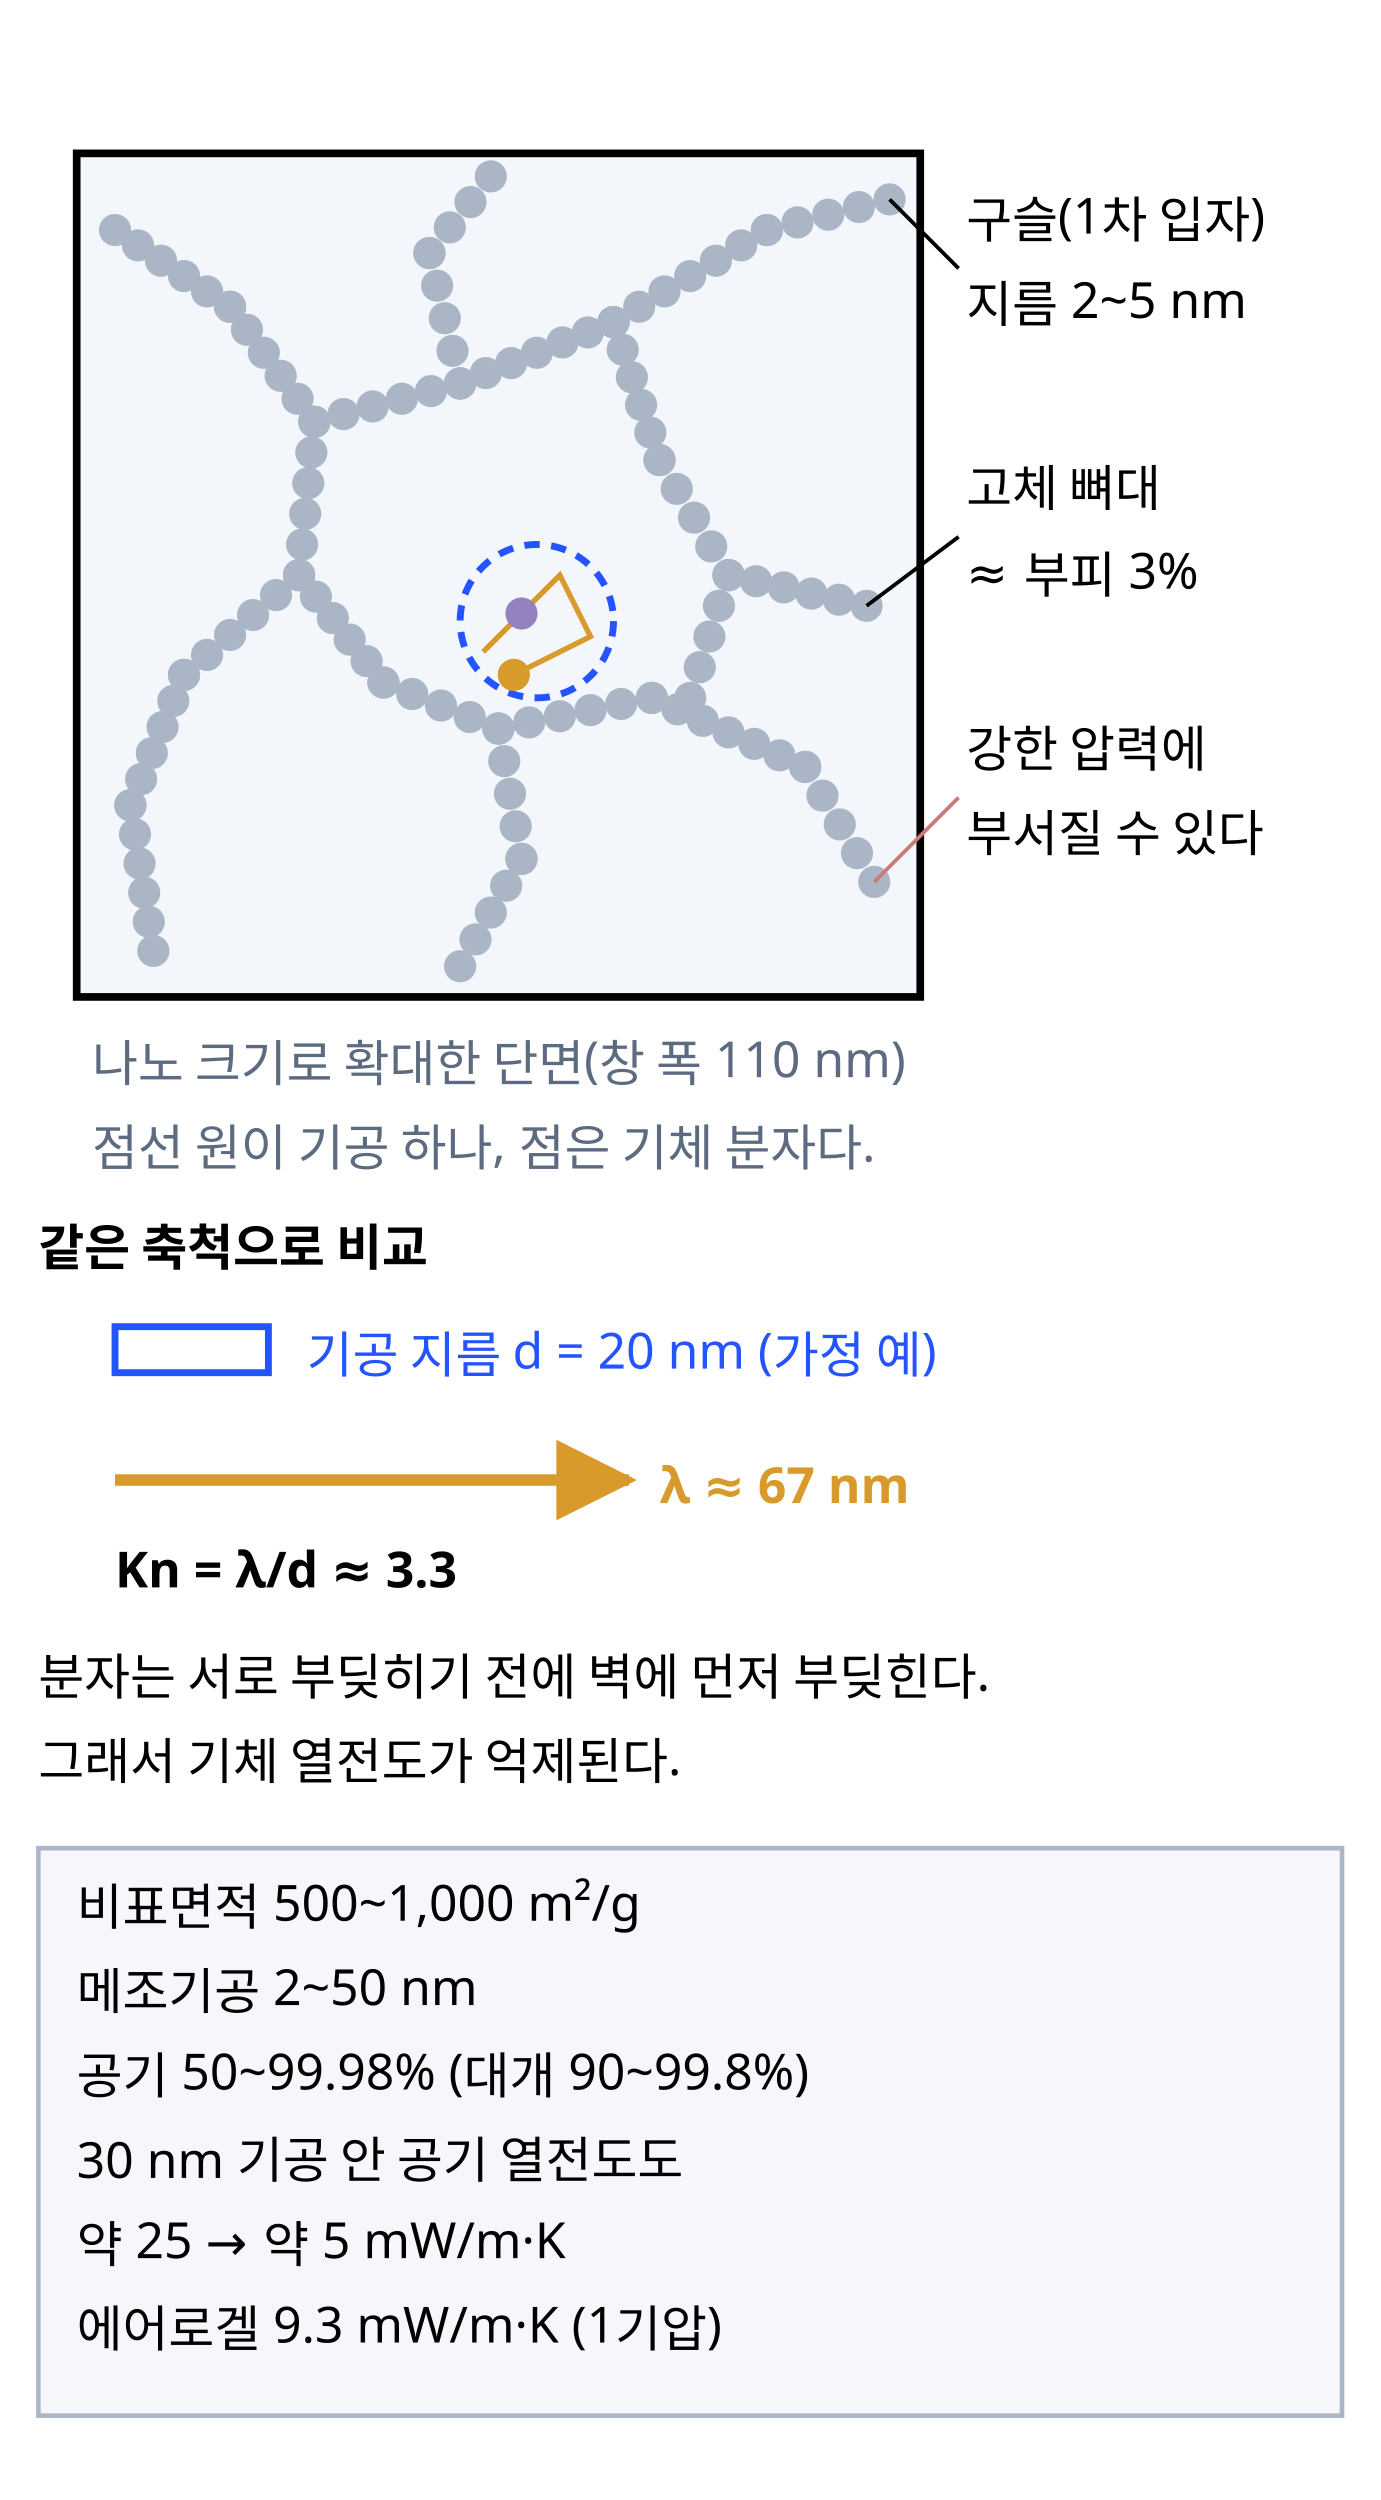
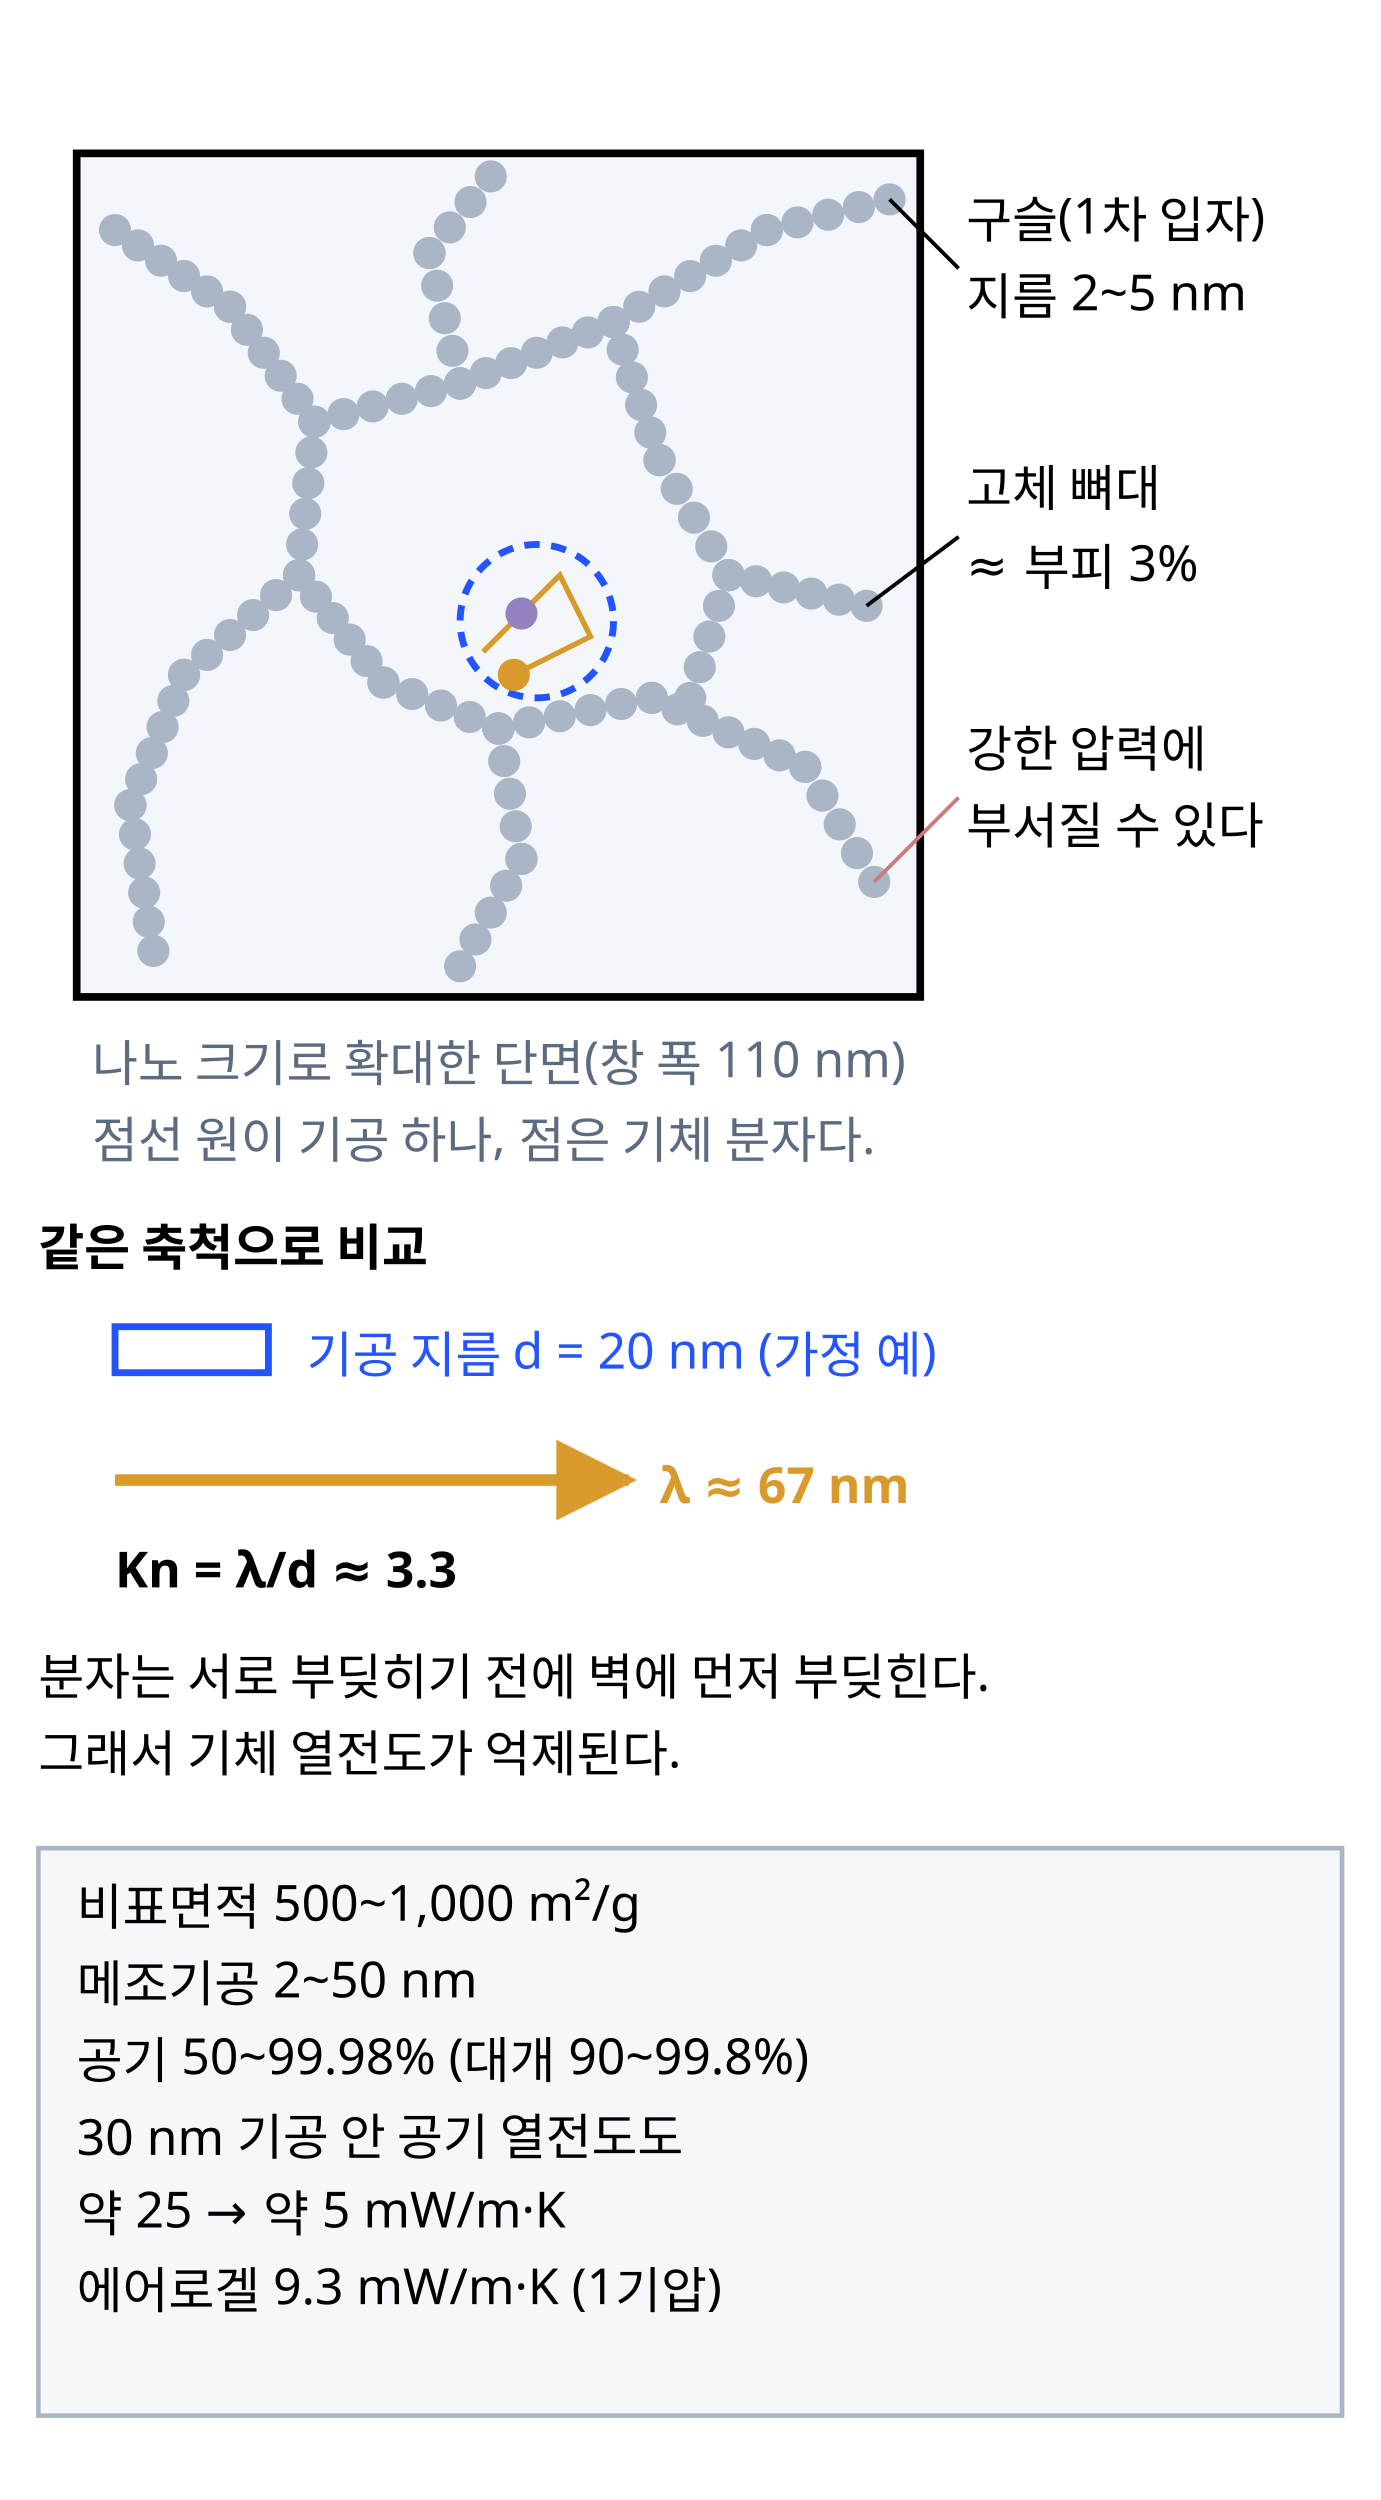
<svg xmlns="http://www.w3.org/2000/svg" class="si si-illus" viewBox="0 0 360 652" style="max-width:360px;color:var(--si-ink,var(--text,#1f2328))" role="img" aria-labelledby="aerogel-nanostructure-t" font-family="'Pretendard','Noto Sans KR','Apple SD Gothic Neo',sans-serif" font-size="13" fill="currentColor">
  <defs>
    <marker id="aerogel-nanostructure-ar" viewBox="0 0 10 10" refX="9" refY="5" markerWidth="7" markerHeight="7" orient="auto-start-reverse">
      <path d="M0,0L10,5L0,10z" style="fill:var(--si-amber-s,#d79a2b)" />
    </marker>
  </defs>
  <rect x="20" y="40" width="220" height="220" style="stroke:currentColor;fill:var(--si-blue-f,#dde5f0)" stroke-width="2" fill-opacity="0.35" />
  <circle cx="30" cy="60" r="3.4" style="stroke:var(--si-gray-s,#aab6c6);fill:var(--si-gray-s,#aab6c6)" stroke-width="1.6" />
  <circle cx="36" cy="64" r="3.4" style="stroke:var(--si-gray-s,#aab6c6);fill:var(--si-gray-s,#aab6c6)" stroke-width="1.6" />
  <circle cx="42" cy="68" r="3.4" style="stroke:var(--si-gray-s,#aab6c6);fill:var(--si-gray-s,#aab6c6)" stroke-width="1.6" />
  <circle cx="48" cy="72" r="3.4" style="stroke:var(--si-gray-s,#aab6c6);fill:var(--si-gray-s,#aab6c6)" stroke-width="1.6" />
  <circle cx="54" cy="76" r="3.4" style="stroke:var(--si-gray-s,#aab6c6);fill:var(--si-gray-s,#aab6c6)" stroke-width="1.6" />
  <circle cx="60" cy="80" r="3.4" style="stroke:var(--si-gray-s,#aab6c6);fill:var(--si-gray-s,#aab6c6)" stroke-width="1.6" />
  <circle cx="60" cy="80" r="3.4" style="stroke:var(--si-gray-s,#aab6c6);fill:var(--si-gray-s,#aab6c6)" stroke-width="1.6" />
  <circle cx="64.4" cy="86" r="3.4" style="stroke:var(--si-gray-s,#aab6c6);fill:var(--si-gray-s,#aab6c6)" stroke-width="1.6" />
  <circle cx="68.8" cy="92" r="3.4" style="stroke:var(--si-gray-s,#aab6c6);fill:var(--si-gray-s,#aab6c6)" stroke-width="1.6" />
  <circle cx="73.2" cy="98" r="3.4" style="stroke:var(--si-gray-s,#aab6c6);fill:var(--si-gray-s,#aab6c6)" stroke-width="1.6" />
  <circle cx="77.6" cy="104" r="3.4" style="stroke:var(--si-gray-s,#aab6c6);fill:var(--si-gray-s,#aab6c6)" stroke-width="1.6" />
  <circle cx="82" cy="110" r="3.4" style="stroke:var(--si-gray-s,#aab6c6);fill:var(--si-gray-s,#aab6c6)" stroke-width="1.6" />
  <circle cx="82" cy="110" r="3.4" style="stroke:var(--si-gray-s,#aab6c6);fill:var(--si-gray-s,#aab6c6)" stroke-width="1.6" />
  <circle cx="81.2" cy="118" r="3.4" style="stroke:var(--si-gray-s,#aab6c6);fill:var(--si-gray-s,#aab6c6)" stroke-width="1.6" />
  <circle cx="80.4" cy="126" r="3.4" style="stroke:var(--si-gray-s,#aab6c6);fill:var(--si-gray-s,#aab6c6)" stroke-width="1.6" />
  <circle cx="79.6" cy="134" r="3.4" style="stroke:var(--si-gray-s,#aab6c6);fill:var(--si-gray-s,#aab6c6)" stroke-width="1.6" />
  <circle cx="78.8" cy="142" r="3.4" style="stroke:var(--si-gray-s,#aab6c6);fill:var(--si-gray-s,#aab6c6)" stroke-width="1.6" />
  <circle cx="78" cy="150" r="3.4" style="stroke:var(--si-gray-s,#aab6c6);fill:var(--si-gray-s,#aab6c6)" stroke-width="1.6" />
  <circle cx="78" cy="150" r="3.4" style="stroke:var(--si-gray-s,#aab6c6);fill:var(--si-gray-s,#aab6c6)" stroke-width="1.6" />
  <circle cx="82.4" cy="155.6" r="3.4" style="stroke:var(--si-gray-s,#aab6c6);fill:var(--si-gray-s,#aab6c6)" stroke-width="1.6" />
  <circle cx="86.8" cy="161.2" r="3.4" style="stroke:var(--si-gray-s,#aab6c6);fill:var(--si-gray-s,#aab6c6)" stroke-width="1.6" />
  <circle cx="91.2" cy="166.8" r="3.4" style="stroke:var(--si-gray-s,#aab6c6);fill:var(--si-gray-s,#aab6c6)" stroke-width="1.6" />
  <circle cx="95.6" cy="172.4" r="3.4" style="stroke:var(--si-gray-s,#aab6c6);fill:var(--si-gray-s,#aab6c6)" stroke-width="1.6" />
  <circle cx="100" cy="178" r="3.4" style="stroke:var(--si-gray-s,#aab6c6);fill:var(--si-gray-s,#aab6c6)" stroke-width="1.6" />
  <circle cx="100" cy="178" r="3.4" style="stroke:var(--si-gray-s,#aab6c6);fill:var(--si-gray-s,#aab6c6)" stroke-width="1.6" />
  <circle cx="107.5" cy="181" r="3.4" style="stroke:var(--si-gray-s,#aab6c6);fill:var(--si-gray-s,#aab6c6)" stroke-width="1.6" />
  <circle cx="115" cy="184" r="3.4" style="stroke:var(--si-gray-s,#aab6c6);fill:var(--si-gray-s,#aab6c6)" stroke-width="1.6" />
  <circle cx="122.5" cy="187" r="3.4" style="stroke:var(--si-gray-s,#aab6c6);fill:var(--si-gray-s,#aab6c6)" stroke-width="1.6" />
  <circle cx="130" cy="190" r="3.4" style="stroke:var(--si-gray-s,#aab6c6);fill:var(--si-gray-s,#aab6c6)" stroke-width="1.6" />
  <circle cx="130" cy="190" r="3.4" style="stroke:var(--si-gray-s,#aab6c6);fill:var(--si-gray-s,#aab6c6)" stroke-width="1.6" />
  <circle cx="138" cy="188.4" r="3.4" style="stroke:var(--si-gray-s,#aab6c6);fill:var(--si-gray-s,#aab6c6)" stroke-width="1.6" />
  <circle cx="146" cy="186.8" r="3.4" style="stroke:var(--si-gray-s,#aab6c6);fill:var(--si-gray-s,#aab6c6)" stroke-width="1.6" />
  <circle cx="154" cy="185.2" r="3.4" style="stroke:var(--si-gray-s,#aab6c6);fill:var(--si-gray-s,#aab6c6)" stroke-width="1.6" />
  <circle cx="162" cy="183.6" r="3.4" style="stroke:var(--si-gray-s,#aab6c6);fill:var(--si-gray-s,#aab6c6)" stroke-width="1.6" />
  <circle cx="170" cy="182" r="3.4" style="stroke:var(--si-gray-s,#aab6c6);fill:var(--si-gray-s,#aab6c6)" stroke-width="1.6" />
  <circle cx="170" cy="182" r="3.4" style="stroke:var(--si-gray-s,#aab6c6);fill:var(--si-gray-s,#aab6c6)" stroke-width="1.6" />
  <circle cx="176.7" cy="185" r="3.4" style="stroke:var(--si-gray-s,#aab6c6);fill:var(--si-gray-s,#aab6c6)" stroke-width="1.6" />
  <circle cx="183.3" cy="188" r="3.4" style="stroke:var(--si-gray-s,#aab6c6);fill:var(--si-gray-s,#aab6c6)" stroke-width="1.6" />
  <circle cx="190" cy="191" r="3.4" style="stroke:var(--si-gray-s,#aab6c6);fill:var(--si-gray-s,#aab6c6)" stroke-width="1.6" />
  <circle cx="196.7" cy="194" r="3.4" style="stroke:var(--si-gray-s,#aab6c6);fill:var(--si-gray-s,#aab6c6)" stroke-width="1.6" />
  <circle cx="203.3" cy="197" r="3.4" style="stroke:var(--si-gray-s,#aab6c6);fill:var(--si-gray-s,#aab6c6)" stroke-width="1.6" />
  <circle cx="210" cy="200" r="3.4" style="stroke:var(--si-gray-s,#aab6c6);fill:var(--si-gray-s,#aab6c6)" stroke-width="1.6" />
  <circle cx="210" cy="200" r="3.4" style="stroke:var(--si-gray-s,#aab6c6);fill:var(--si-gray-s,#aab6c6)" stroke-width="1.6" />
  <circle cx="214.5" cy="207.5" r="3.4" style="stroke:var(--si-gray-s,#aab6c6);fill:var(--si-gray-s,#aab6c6)" stroke-width="1.6" />
  <circle cx="219" cy="215" r="3.4" style="stroke:var(--si-gray-s,#aab6c6);fill:var(--si-gray-s,#aab6c6)" stroke-width="1.6" />
  <circle cx="223.5" cy="222.5" r="3.4" style="stroke:var(--si-gray-s,#aab6c6);fill:var(--si-gray-s,#aab6c6)" stroke-width="1.6" />
  <circle cx="228" cy="230" r="3.4" style="stroke:var(--si-gray-s,#aab6c6);fill:var(--si-gray-s,#aab6c6)" stroke-width="1.6" />
  <circle cx="82" cy="110" r="3.4" style="stroke:var(--si-gray-s,#aab6c6);fill:var(--si-gray-s,#aab6c6)" stroke-width="1.6" />
  <circle cx="89.6" cy="108" r="3.4" style="stroke:var(--si-gray-s,#aab6c6);fill:var(--si-gray-s,#aab6c6)" stroke-width="1.6" />
  <circle cx="97.2" cy="106" r="3.4" style="stroke:var(--si-gray-s,#aab6c6);fill:var(--si-gray-s,#aab6c6)" stroke-width="1.6" />
  <circle cx="104.8" cy="104" r="3.4" style="stroke:var(--si-gray-s,#aab6c6);fill:var(--si-gray-s,#aab6c6)" stroke-width="1.6" />
  <circle cx="112.4" cy="102" r="3.4" style="stroke:var(--si-gray-s,#aab6c6);fill:var(--si-gray-s,#aab6c6)" stroke-width="1.6" />
  <circle cx="120" cy="100" r="3.4" style="stroke:var(--si-gray-s,#aab6c6);fill:var(--si-gray-s,#aab6c6)" stroke-width="1.6" />
  <circle cx="120" cy="100" r="3.4" style="stroke:var(--si-gray-s,#aab6c6);fill:var(--si-gray-s,#aab6c6)" stroke-width="1.6" />
  <circle cx="126.7" cy="97.3" r="3.4" style="stroke:var(--si-gray-s,#aab6c6);fill:var(--si-gray-s,#aab6c6)" stroke-width="1.6" />
  <circle cx="133.3" cy="94.7" r="3.4" style="stroke:var(--si-gray-s,#aab6c6);fill:var(--si-gray-s,#aab6c6)" stroke-width="1.6" />
  <circle cx="140" cy="92" r="3.4" style="stroke:var(--si-gray-s,#aab6c6);fill:var(--si-gray-s,#aab6c6)" stroke-width="1.6" />
  <circle cx="146.7" cy="89.3" r="3.4" style="stroke:var(--si-gray-s,#aab6c6);fill:var(--si-gray-s,#aab6c6)" stroke-width="1.6" />
  <circle cx="153.3" cy="86.7" r="3.4" style="stroke:var(--si-gray-s,#aab6c6);fill:var(--si-gray-s,#aab6c6)" stroke-width="1.6" />
  <circle cx="160" cy="84" r="3.4" style="stroke:var(--si-gray-s,#aab6c6);fill:var(--si-gray-s,#aab6c6)" stroke-width="1.6" />
  <circle cx="160" cy="84" r="3.4" style="stroke:var(--si-gray-s,#aab6c6);fill:var(--si-gray-s,#aab6c6)" stroke-width="1.6" />
  <circle cx="166.7" cy="80" r="3.4" style="stroke:var(--si-gray-s,#aab6c6);fill:var(--si-gray-s,#aab6c6)" stroke-width="1.6" />
  <circle cx="173.3" cy="76" r="3.4" style="stroke:var(--si-gray-s,#aab6c6);fill:var(--si-gray-s,#aab6c6)" stroke-width="1.6" />
  <circle cx="180" cy="72" r="3.4" style="stroke:var(--si-gray-s,#aab6c6);fill:var(--si-gray-s,#aab6c6)" stroke-width="1.6" />
  <circle cx="186.7" cy="68" r="3.4" style="stroke:var(--si-gray-s,#aab6c6);fill:var(--si-gray-s,#aab6c6)" stroke-width="1.6" />
  <circle cx="193.3" cy="64" r="3.4" style="stroke:var(--si-gray-s,#aab6c6);fill:var(--si-gray-s,#aab6c6)" stroke-width="1.6" />
  <circle cx="200" cy="60" r="3.4" style="stroke:var(--si-gray-s,#aab6c6);fill:var(--si-gray-s,#aab6c6)" stroke-width="1.6" />
  <circle cx="200" cy="60" r="3.4" style="stroke:var(--si-gray-s,#aab6c6);fill:var(--si-gray-s,#aab6c6)" stroke-width="1.6" />
  <circle cx="208" cy="58" r="3.4" style="stroke:var(--si-gray-s,#aab6c6);fill:var(--si-gray-s,#aab6c6)" stroke-width="1.6" />
  <circle cx="216" cy="56" r="3.4" style="stroke:var(--si-gray-s,#aab6c6);fill:var(--si-gray-s,#aab6c6)" stroke-width="1.6" />
  <circle cx="224" cy="54" r="3.4" style="stroke:var(--si-gray-s,#aab6c6);fill:var(--si-gray-s,#aab6c6)" stroke-width="1.6" />
  <circle cx="232" cy="52" r="3.4" style="stroke:var(--si-gray-s,#aab6c6);fill:var(--si-gray-s,#aab6c6)" stroke-width="1.6" />
  <circle cx="160" cy="84" r="3.4" style="stroke:var(--si-gray-s,#aab6c6);fill:var(--si-gray-s,#aab6c6)" stroke-width="1.6" />
  <circle cx="162.4" cy="91.2" r="3.4" style="stroke:var(--si-gray-s,#aab6c6);fill:var(--si-gray-s,#aab6c6)" stroke-width="1.6" />
  <circle cx="164.8" cy="98.4" r="3.4" style="stroke:var(--si-gray-s,#aab6c6);fill:var(--si-gray-s,#aab6c6)" stroke-width="1.6" />
  <circle cx="167.2" cy="105.6" r="3.4" style="stroke:var(--si-gray-s,#aab6c6);fill:var(--si-gray-s,#aab6c6)" stroke-width="1.6" />
  <circle cx="169.6" cy="112.8" r="3.4" style="stroke:var(--si-gray-s,#aab6c6);fill:var(--si-gray-s,#aab6c6)" stroke-width="1.6" />
  <circle cx="172" cy="120" r="3.4" style="stroke:var(--si-gray-s,#aab6c6);fill:var(--si-gray-s,#aab6c6)" stroke-width="1.6" />
  <circle cx="172" cy="120" r="3.4" style="stroke:var(--si-gray-s,#aab6c6);fill:var(--si-gray-s,#aab6c6)" stroke-width="1.6" />
  <circle cx="176.5" cy="127.5" r="3.4" style="stroke:var(--si-gray-s,#aab6c6);fill:var(--si-gray-s,#aab6c6)" stroke-width="1.6" />
  <circle cx="181" cy="135" r="3.4" style="stroke:var(--si-gray-s,#aab6c6);fill:var(--si-gray-s,#aab6c6)" stroke-width="1.6" />
  <circle cx="185.5" cy="142.5" r="3.4" style="stroke:var(--si-gray-s,#aab6c6);fill:var(--si-gray-s,#aab6c6)" stroke-width="1.6" />
  <circle cx="190" cy="150" r="3.4" style="stroke:var(--si-gray-s,#aab6c6);fill:var(--si-gray-s,#aab6c6)" stroke-width="1.6" />
  <circle cx="190" cy="150" r="3.4" style="stroke:var(--si-gray-s,#aab6c6);fill:var(--si-gray-s,#aab6c6)" stroke-width="1.6" />
  <circle cx="197.2" cy="151.6" r="3.4" style="stroke:var(--si-gray-s,#aab6c6);fill:var(--si-gray-s,#aab6c6)" stroke-width="1.6" />
  <circle cx="204.4" cy="153.2" r="3.4" style="stroke:var(--si-gray-s,#aab6c6);fill:var(--si-gray-s,#aab6c6)" stroke-width="1.6" />
  <circle cx="211.6" cy="154.8" r="3.4" style="stroke:var(--si-gray-s,#aab6c6);fill:var(--si-gray-s,#aab6c6)" stroke-width="1.6" />
  <circle cx="218.8" cy="156.4" r="3.4" style="stroke:var(--si-gray-s,#aab6c6);fill:var(--si-gray-s,#aab6c6)" stroke-width="1.6" />
  <circle cx="226" cy="158" r="3.4" style="stroke:var(--si-gray-s,#aab6c6);fill:var(--si-gray-s,#aab6c6)" stroke-width="1.6" />
  <circle cx="78" cy="150" r="3.4" style="stroke:var(--si-gray-s,#aab6c6);fill:var(--si-gray-s,#aab6c6)" stroke-width="1.6" />
  <circle cx="72" cy="155.2" r="3.4" style="stroke:var(--si-gray-s,#aab6c6);fill:var(--si-gray-s,#aab6c6)" stroke-width="1.6" />
  <circle cx="66" cy="160.4" r="3.4" style="stroke:var(--si-gray-s,#aab6c6);fill:var(--si-gray-s,#aab6c6)" stroke-width="1.6" />
  <circle cx="60" cy="165.6" r="3.4" style="stroke:var(--si-gray-s,#aab6c6);fill:var(--si-gray-s,#aab6c6)" stroke-width="1.6" />
  <circle cx="54" cy="170.8" r="3.4" style="stroke:var(--si-gray-s,#aab6c6);fill:var(--si-gray-s,#aab6c6)" stroke-width="1.6" />
  <circle cx="48" cy="176" r="3.4" style="stroke:var(--si-gray-s,#aab6c6);fill:var(--si-gray-s,#aab6c6)" stroke-width="1.6" />
  <circle cx="48" cy="176" r="3.4" style="stroke:var(--si-gray-s,#aab6c6);fill:var(--si-gray-s,#aab6c6)" stroke-width="1.6" />
  <circle cx="45.2" cy="182.8" r="3.4" style="stroke:var(--si-gray-s,#aab6c6);fill:var(--si-gray-s,#aab6c6)" stroke-width="1.6" />
  <circle cx="42.4" cy="189.6" r="3.4" style="stroke:var(--si-gray-s,#aab6c6);fill:var(--si-gray-s,#aab6c6)" stroke-width="1.6" />
  <circle cx="39.6" cy="196.4" r="3.4" style="stroke:var(--si-gray-s,#aab6c6);fill:var(--si-gray-s,#aab6c6)" stroke-width="1.6" />
  <circle cx="36.8" cy="203.2" r="3.4" style="stroke:var(--si-gray-s,#aab6c6);fill:var(--si-gray-s,#aab6c6)" stroke-width="1.6" />
  <circle cx="34" cy="210" r="3.4" style="stroke:var(--si-gray-s,#aab6c6);fill:var(--si-gray-s,#aab6c6)" stroke-width="1.6" />
  <circle cx="34" cy="210" r="3.4" style="stroke:var(--si-gray-s,#aab6c6);fill:var(--si-gray-s,#aab6c6)" stroke-width="1.6" />
  <circle cx="35.2" cy="217.6" r="3.4" style="stroke:var(--si-gray-s,#aab6c6);fill:var(--si-gray-s,#aab6c6)" stroke-width="1.6" />
  <circle cx="36.4" cy="225.2" r="3.4" style="stroke:var(--si-gray-s,#aab6c6);fill:var(--si-gray-s,#aab6c6)" stroke-width="1.6" />
  <circle cx="37.6" cy="232.8" r="3.4" style="stroke:var(--si-gray-s,#aab6c6);fill:var(--si-gray-s,#aab6c6)" stroke-width="1.6" />
  <circle cx="38.8" cy="240.4" r="3.4" style="stroke:var(--si-gray-s,#aab6c6);fill:var(--si-gray-s,#aab6c6)" stroke-width="1.6" />
  <circle cx="40" cy="248" r="3.4" style="stroke:var(--si-gray-s,#aab6c6);fill:var(--si-gray-s,#aab6c6)" stroke-width="1.6" />
  <circle cx="130" cy="190" r="3.4" style="stroke:var(--si-gray-s,#aab6c6);fill:var(--si-gray-s,#aab6c6)" stroke-width="1.6" />
  <circle cx="131.5" cy="198.5" r="3.4" style="stroke:var(--si-gray-s,#aab6c6);fill:var(--si-gray-s,#aab6c6)" stroke-width="1.6" />
  <circle cx="133" cy="207" r="3.4" style="stroke:var(--si-gray-s,#aab6c6);fill:var(--si-gray-s,#aab6c6)" stroke-width="1.6" />
  <circle cx="134.5" cy="215.5" r="3.4" style="stroke:var(--si-gray-s,#aab6c6);fill:var(--si-gray-s,#aab6c6)" stroke-width="1.6" />
  <circle cx="136" cy="224" r="3.4" style="stroke:var(--si-gray-s,#aab6c6);fill:var(--si-gray-s,#aab6c6)" stroke-width="1.6" />
  <circle cx="136" cy="224" r="3.4" style="stroke:var(--si-gray-s,#aab6c6);fill:var(--si-gray-s,#aab6c6)" stroke-width="1.6" />
  <circle cx="132" cy="231" r="3.4" style="stroke:var(--si-gray-s,#aab6c6);fill:var(--si-gray-s,#aab6c6)" stroke-width="1.6" />
  <circle cx="128" cy="238" r="3.4" style="stroke:var(--si-gray-s,#aab6c6);fill:var(--si-gray-s,#aab6c6)" stroke-width="1.6" />
  <circle cx="124" cy="245" r="3.4" style="stroke:var(--si-gray-s,#aab6c6);fill:var(--si-gray-s,#aab6c6)" stroke-width="1.6" />
  <circle cx="120" cy="252" r="3.4" style="stroke:var(--si-gray-s,#aab6c6);fill:var(--si-gray-s,#aab6c6)" stroke-width="1.6" />
  <circle cx="190" cy="150" r="3.4" style="stroke:var(--si-gray-s,#aab6c6);fill:var(--si-gray-s,#aab6c6)" stroke-width="1.6" />
  <circle cx="187.5" cy="158" r="3.4" style="stroke:var(--si-gray-s,#aab6c6);fill:var(--si-gray-s,#aab6c6)" stroke-width="1.6" />
  <circle cx="185" cy="166" r="3.4" style="stroke:var(--si-gray-s,#aab6c6);fill:var(--si-gray-s,#aab6c6)" stroke-width="1.6" />
  <circle cx="182.5" cy="174" r="3.4" style="stroke:var(--si-gray-s,#aab6c6);fill:var(--si-gray-s,#aab6c6)" stroke-width="1.6" />
  <circle cx="180" cy="182" r="3.4" style="stroke:var(--si-gray-s,#aab6c6);fill:var(--si-gray-s,#aab6c6)" stroke-width="1.6" />
  <circle cx="120" cy="100" r="3.4" style="stroke:var(--si-gray-s,#aab6c6);fill:var(--si-gray-s,#aab6c6)" stroke-width="1.6" />
  <circle cx="118" cy="91.5" r="3.4" style="stroke:var(--si-gray-s,#aab6c6);fill:var(--si-gray-s,#aab6c6)" stroke-width="1.6" />
  <circle cx="116" cy="83" r="3.4" style="stroke:var(--si-gray-s,#aab6c6);fill:var(--si-gray-s,#aab6c6)" stroke-width="1.6" />
  <circle cx="114" cy="74.5" r="3.4" style="stroke:var(--si-gray-s,#aab6c6);fill:var(--si-gray-s,#aab6c6)" stroke-width="1.6" />
  <circle cx="112" cy="66" r="3.4" style="stroke:var(--si-gray-s,#aab6c6);fill:var(--si-gray-s,#aab6c6)" stroke-width="1.6" />
  <circle cx="112" cy="66" r="3.4" style="stroke:var(--si-gray-s,#aab6c6);fill:var(--si-gray-s,#aab6c6)" stroke-width="1.6" />
  <circle cx="117.3" cy="59.3" r="3.4" style="stroke:var(--si-gray-s,#aab6c6);fill:var(--si-gray-s,#aab6c6)" stroke-width="1.6" />
  <circle cx="122.7" cy="52.7" r="3.4" style="stroke:var(--si-gray-s,#aab6c6);fill:var(--si-gray-s,#aab6c6)" stroke-width="1.6" />
  <circle cx="128" cy="46" r="3.4" style="stroke:var(--si-gray-s,#aab6c6);fill:var(--si-gray-s,#aab6c6)" stroke-width="1.6" />
  <circle cx="140" cy="162" r="20" style="stroke:var(--si-accent,#2454ff);fill:none" stroke-width="1.8" stroke-dasharray="4 3" />
  <polyline points="126,170 146,150 154,166 134,176" style="stroke:var(--si-amber-s,#d79a2b);fill:none" stroke-width="1.4" />
  <circle cx="134" cy="176" r="3.4" style="stroke:var(--si-amber-s,#d79a2b);fill:var(--si-amber-s,#d79a2b)" stroke-width="1.6" />
  <circle cx="136" cy="160" r="3.4" style="stroke:var(--si-violet-s,#9382bd);fill:var(--si-violet-s,#9382bd)" stroke-width="1.6" />
  <text x="252" y="62">구슬(1차 입자)</text>
-   <text x="252" y="84">지름 2~5 nm</text>
+   <text x="252" y="82">지름 2~5 nm</text>
  <line x1="250" y1="70" x2="232" y2="52" style="stroke:currentColor;fill:none" stroke-width="1" />
  <text x="252" y="132">고체 뼈대</text>
-   <text x="252" y="154">≈ 부피 3%</text>
+   <text x="252" y="152">≈ 부피 3%</text>
  <line x1="250" y1="140" x2="226" y2="158" style="stroke:currentColor;fill:none" stroke-width="1" />
  <text x="252" y="200">강한 압력에</text>
-   <text x="252" y="222">부서질 수 있다</text>
+   <text x="252" y="220">부서질 수 있다</text>
  <line x1="250" y1="208" x2="228" y2="230" style="stroke:var(--si-rose-s,#c97b7b);fill:none" stroke-width="1" />
  <text x="24" y="282" style="fill:var(--si-general,#5c6b7f)">나노 크기로 확대한 단면(창 폭 110 nm)</text>
-   <text x="24" y="304" style="fill:var(--si-general,#5c6b7f)">점선 원이 기공 하나, 점은 기체 분자다.</text>
+   <text x="24" y="302" style="fill:var(--si-general,#5c6b7f)">점선 원이 기공 하나, 점은 기체 분자다.</text>
  <text x="10" y="330" font-weight="700">같은 축척으로 비교</text>
  <rect x="30" y="346" width="40" height="12" style="stroke:var(--si-accent,#2454ff);fill:var(--si-bg,#ffffff)" stroke-width="1.8" />
  <text x="80" y="358" style="fill:var(--si-accent,#2454ff)">기공 지름 d = 20 nm (가정 예)</text>
  <line x1="30" y1="386" x2="164" y2="386" style="stroke:var(--si-amber-s,#d79a2b);fill:none" stroke-width="3" marker-end="url(#aerogel-nanostructure-ar)" />
  <text x="172" y="392" font-weight="700" style="fill:var(--si-amber-s,#d79a2b)">λ ≈ 67 nm</text>
  <text x="30" y="414" font-weight="700">Kn = λ/d ≈ 3.3</text>
  <text x="10" y="442">분자는 서로 부딪히기 전에 벽에 먼저 부딪힌다.</text>
-   <text x="10" y="464">그래서 기체 열전도가 억제된다.</text>
+   <text x="10" y="462">그래서 기체 열전도가 억제된다.</text>
  <rect x="10" y="482" width="340" height="148" style="stroke:var(--si-gray-s,#aab6c6);fill:var(--si-gray-f,#eef1f6)" stroke-width="1.2" fill-opacity="0.6" />
  <text x="20" y="502">비표면적 500~1,000 m²/g</text>
-   <text x="20" y="524">메조기공 2~50 nm</text>
-   <text x="20" y="546">공기 50~99.98% (대개 90~99.8%)</text>
-   <text x="20" y="568">30 nm 기공 안 공기 열전도도</text>
-   <text x="20" y="590">약 25 → 약 5 mW/m·K</text>
-   <text x="20" y="612">에어로겔 9.3 mW/m·K (1기압)</text>
+   <text x="20" y="522">메조기공 2~50 nm</text>
+   <text x="20" y="542">공기 50~99.98% (대개 90~99.8%)</text>
+   <text x="20" y="562">30 nm 기공 안 공기 열전도도</text>
+   <text x="20" y="582">약 25 → 약 5 mW/m·K</text>
+   <text x="20" y="602">에어로겔 9.3 mW/m·K (1기압)</text>
</svg>
